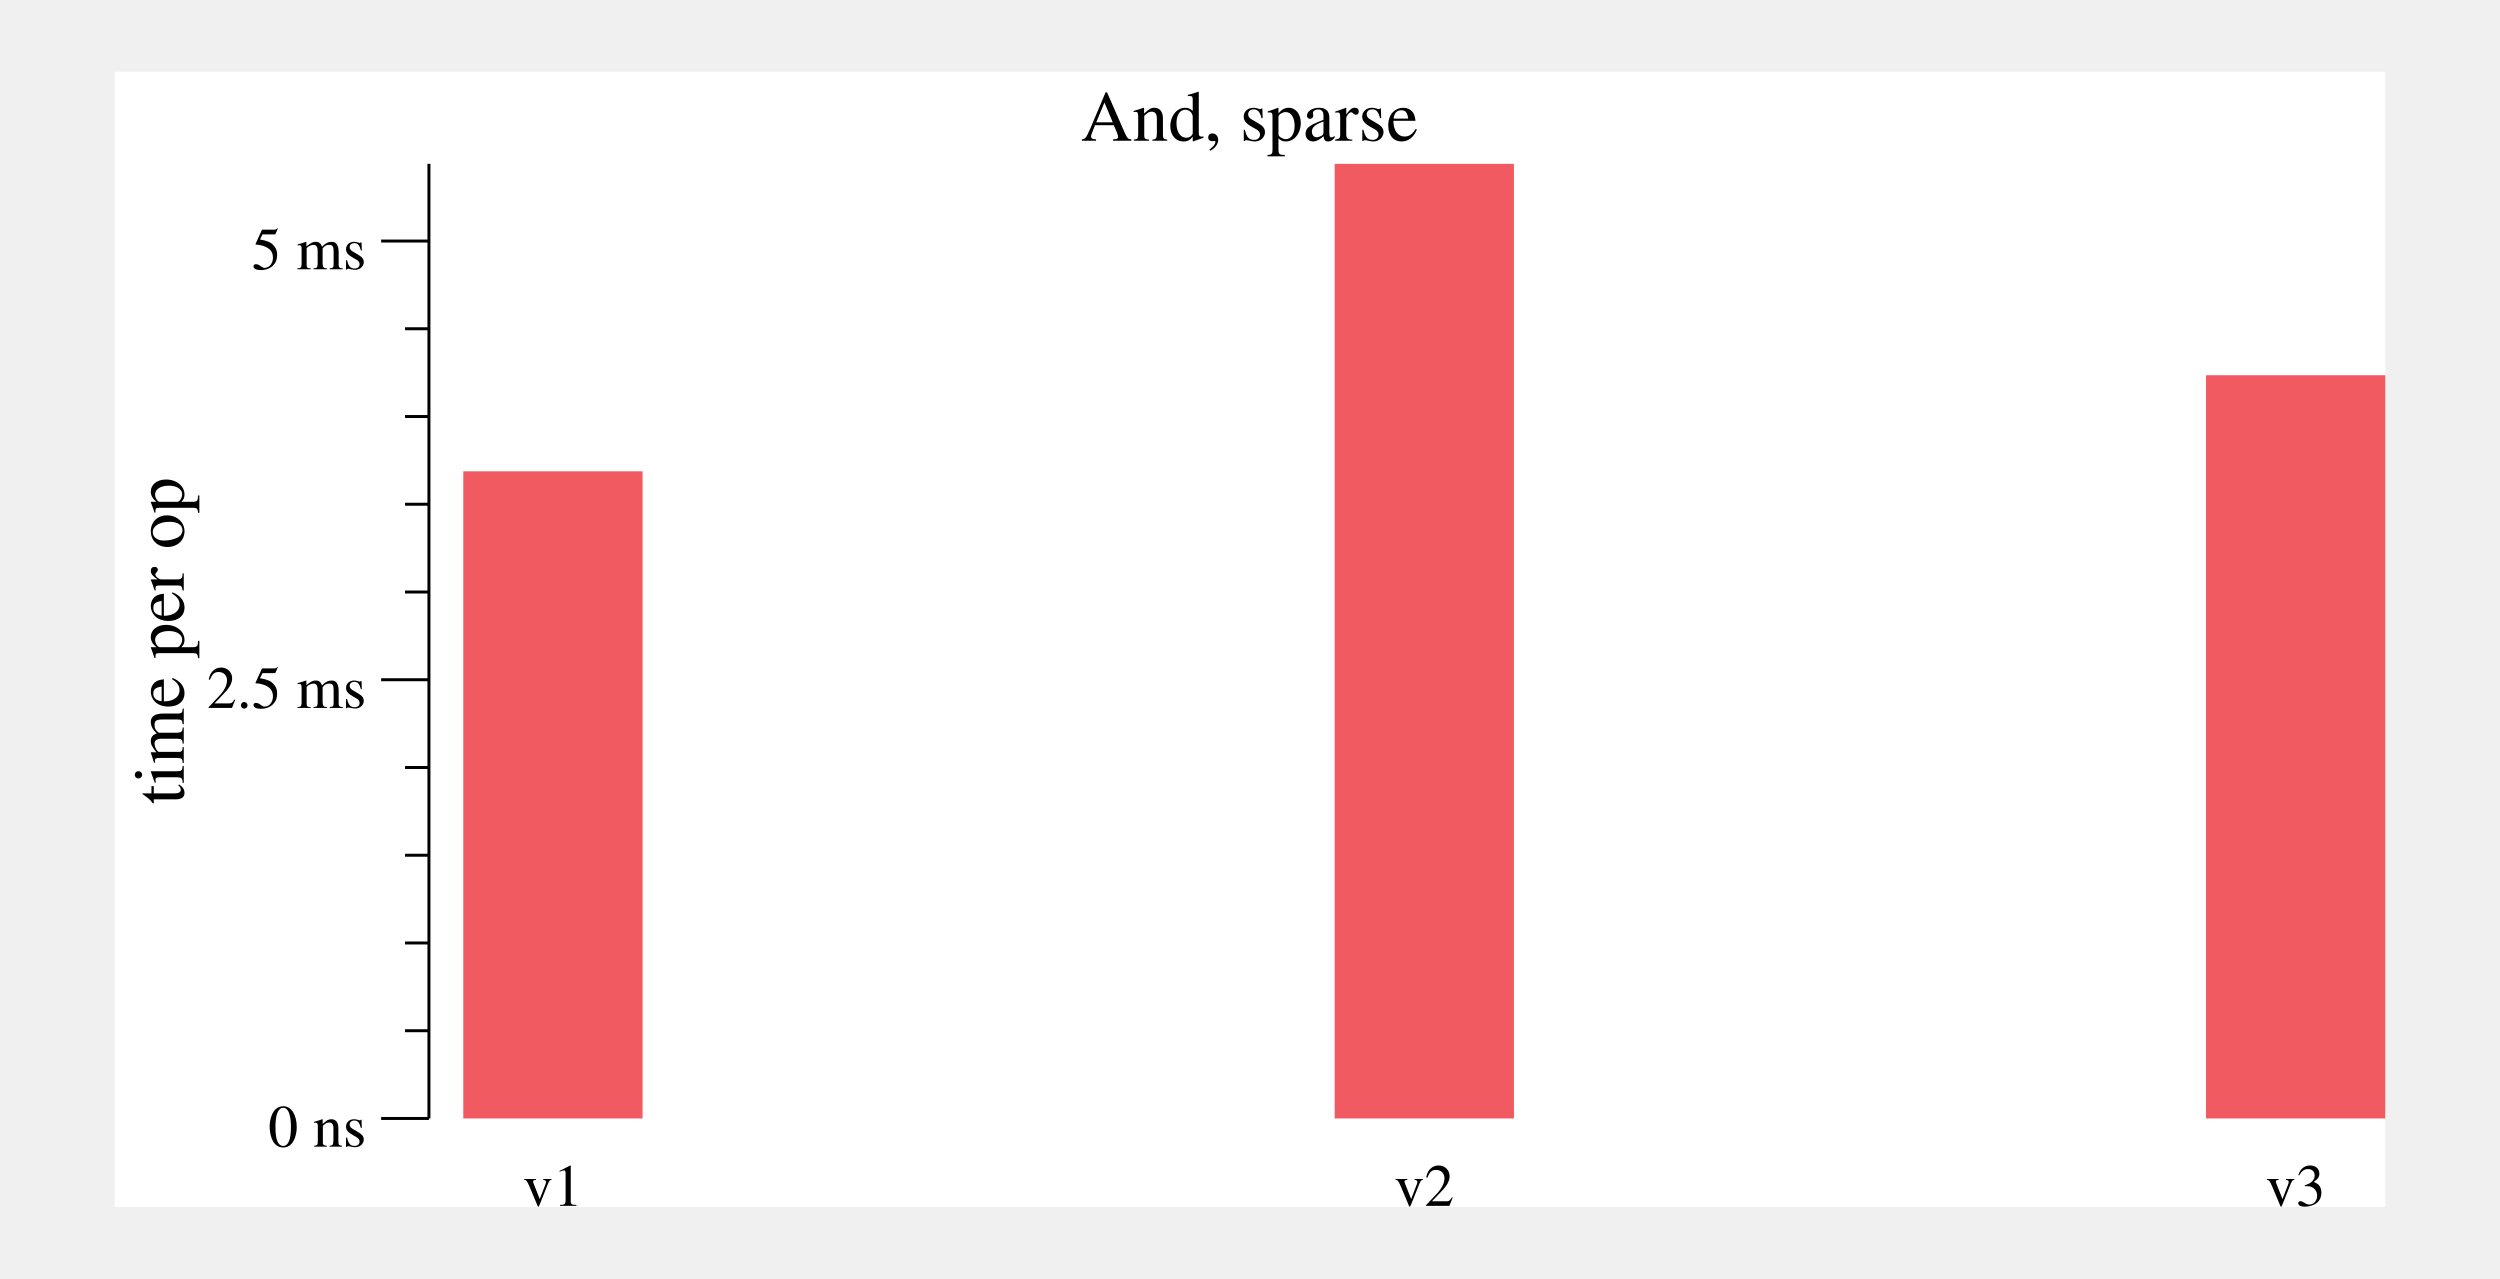
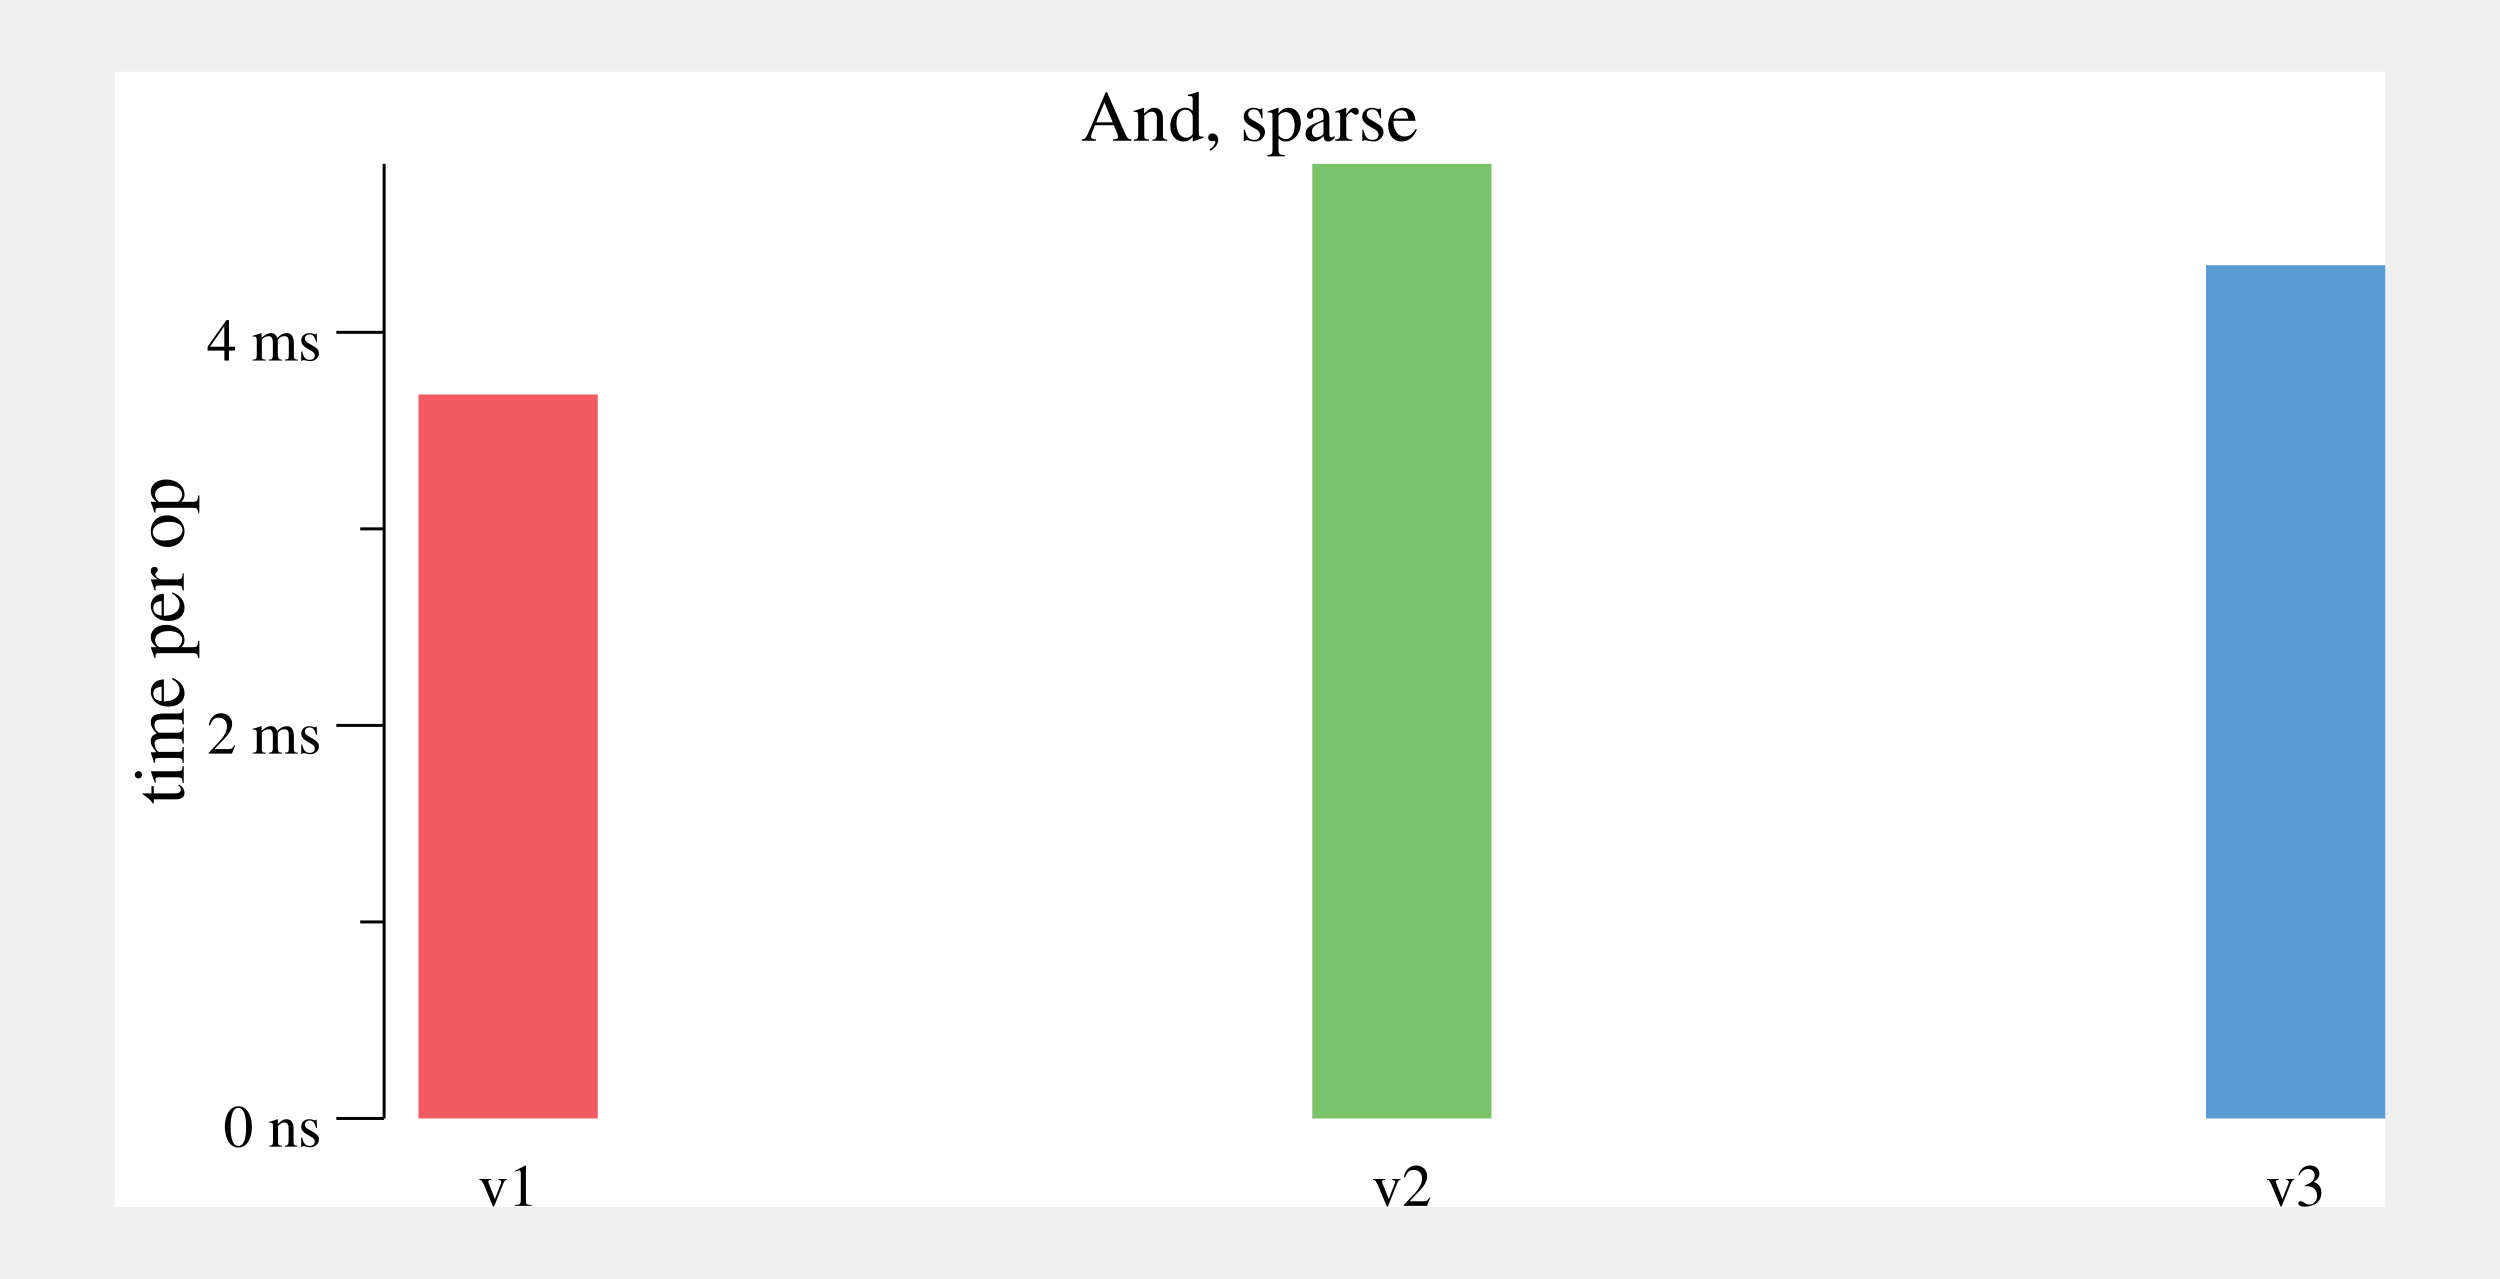
<svg xmlns="http://www.w3.org/2000/svg" width="418.4pt" height="214pt" viewBox="0 0 418.4 214">
  <g transform="scale(1, -1) translate(0, -214)">
    <path d="M19.2,12L399.2,12L399.2,202L19.2,202Z" style="fill:#FFFFFF" />
    <text x="180.87" y="-190.45" transform="scale(1, -1)" style="font-family:Times;font-weight:normal;font-style:normal;font-size:12px">And, sparse</text>
-     <text x="87.536" y="-12.186" transform="scale(1, -1)" style="font-family:Times;font-weight:normal;font-style:normal;font-size:10px">v1</text>
-     <text x="233.37" y="-12.186" transform="scale(1, -1)" style="font-family:Times;font-weight:normal;font-style:normal;font-size:10px">v2</text>
+     <text x="80.036" y="-12.186" transform="scale(1, -1)" style="font-family:Times;font-weight:normal;font-style:normal;font-size:10px">v1</text>
+     <text x="229.62" y="-12.186" transform="scale(1, -1)" style="font-family:Times;font-weight:normal;font-style:normal;font-size:10px">v2</text>
    <text x="379.2" y="-12.186" transform="scale(1, -1)" style="font-family:Times;font-weight:normal;font-style:normal;font-size:10px">v3</text>
    <g transform="rotate(90)">
      <text x="79.374" y="30.755" transform="scale(1, -1)" style="font-family:Times;font-weight:normal;font-style:normal;font-size:12px">time per op</text>
    </g>
-     <text x="44.894" y="-22.093" transform="scale(1, -1)" style="font-family:Times;font-weight:normal;font-style:normal;font-size:10px">0 ns</text>
-     <text x="34.616" y="-95.515" transform="scale(1, -1)" style="font-family:Times;font-weight:normal;font-style:normal;font-size:10px">2.5 ms</text>
-     <text x="42.116" y="-168.94" transform="scale(1, -1)" style="font-family:Times;font-weight:normal;font-style:normal;font-size:10px">5 ms</text>
-     <path d="M63.786,26.814L71.786,26.814" style="fill:none;stroke:#000000;stroke-width:0.5" />
-     <path d="M63.786,100.24L71.786,100.24" style="fill:none;stroke:#000000;stroke-width:0.5" />
-     <path d="M63.786,173.66L71.786,173.66" style="fill:none;stroke:#000000;stroke-width:0.5" />
-     <path d="M67.786,41.499L71.786,41.499" style="fill:none;stroke:#000000;stroke-width:0.5" />
-     <path d="M67.786,56.183L71.786,56.183" style="fill:none;stroke:#000000;stroke-width:0.5" />
-     <path d="M67.786,70.868L71.786,70.868" style="fill:none;stroke:#000000;stroke-width:0.5" />
-     <path d="M67.786,85.552L71.786,85.552" style="fill:none;stroke:#000000;stroke-width:0.5" />
-     <path d="M67.786,114.92L71.786,114.92" style="fill:none;stroke:#000000;stroke-width:0.5" />
-     <path d="M67.786,129.61L71.786,129.61" style="fill:none;stroke:#000000;stroke-width:0.5" />
-     <path d="M67.786,144.29L71.786,144.29" style="fill:none;stroke:#000000;stroke-width:0.5" />
-     <path d="M67.786,158.98L71.786,158.98" style="fill:none;stroke:#000000;stroke-width:0.5" />
-     <path d="M71.786,26.814L71.786,186.58" style="fill:none;stroke:#000000;stroke-width:0.5" />
-     <path d="M77.536,26.814L77.536,135.12L107.54,135.12L107.54,26.814Z" style="fill:#F15A60" />
-     <path d="M223.37,26.814L223.37,186.58L253.37,186.58L253.37,26.814Z" style="fill:#F15A60" />
-     <path d="M369.2,26.814L369.2,151.2L399.2,151.2L399.2,26.814Z" style="fill:#F15A60" />
+     <text x="37.394" y="-22.093" transform="scale(1, -1)" style="font-family:Times;font-weight:normal;font-style:normal;font-size:10px">0 ns</text>
+     <text x="34.616" y="-87.874" transform="scale(1, -1)" style="font-family:Times;font-weight:normal;font-style:normal;font-size:10px">2 ms</text>
+     <text x="34.616" y="-153.66" transform="scale(1, -1)" style="font-family:Times;font-weight:normal;font-style:normal;font-size:10px">4 ms</text>
+     <path d="M56.286,26.814L64.286,26.814" style="fill:none;stroke:#000000;stroke-width:0.5" />
+     <path d="M56.286,92.596L64.286,92.596" style="fill:none;stroke:#000000;stroke-width:0.5" />
+     <path d="M56.286,158.38L64.286,158.38" style="fill:none;stroke:#000000;stroke-width:0.5" />
+     <path d="M60.286,59.705L64.286,59.705" style="fill:none;stroke:#000000;stroke-width:0.5" />
+     <path d="M60.286,125.49L64.286,125.49" style="fill:none;stroke:#000000;stroke-width:0.5" />
+     <path d="M64.286,26.814L64.286,186.58" style="fill:none;stroke:#000000;stroke-width:0.5" />
+     <path d="M70.036,26.814L70.036,147.98L100.04,147.98L100.04,26.814Z" style="fill:#F15A60" />
+     <path d="M219.62,26.814L219.62,26.814L249.62,26.814L249.62,26.814Z" style="fill:#F15A60" />
+     <path d="M369.2,26.814L369.2,26.814L399.2,26.814L399.2,26.814Z" style="fill:#F15A60" />
+     <path d="M70.036,26.814L70.036,26.814L100.04,26.814L100.04,26.814Z" style="fill:#7AC36A" />
+     <path d="M219.62,26.814L219.62,186.58L249.62,186.58L249.62,26.814Z" style="fill:#7AC36A" />
+     <path d="M369.2,26.814L369.2,26.814L399.2,26.814L399.2,26.814Z" style="fill:#7AC36A" />
+     <path d="M70.036,26.814L70.036,26.814L100.04,26.814L100.04,26.814Z" style="fill:#5A9BD4" />
+     <path d="M219.62,26.814L219.62,26.814L249.62,26.814L249.62,26.814Z" style="fill:#5A9BD4" />
+     <path d="M369.2,26.814L369.2,169.62L399.2,169.62L399.2,26.814Z" style="fill:#5A9BD4" />
  </g>
</svg>
